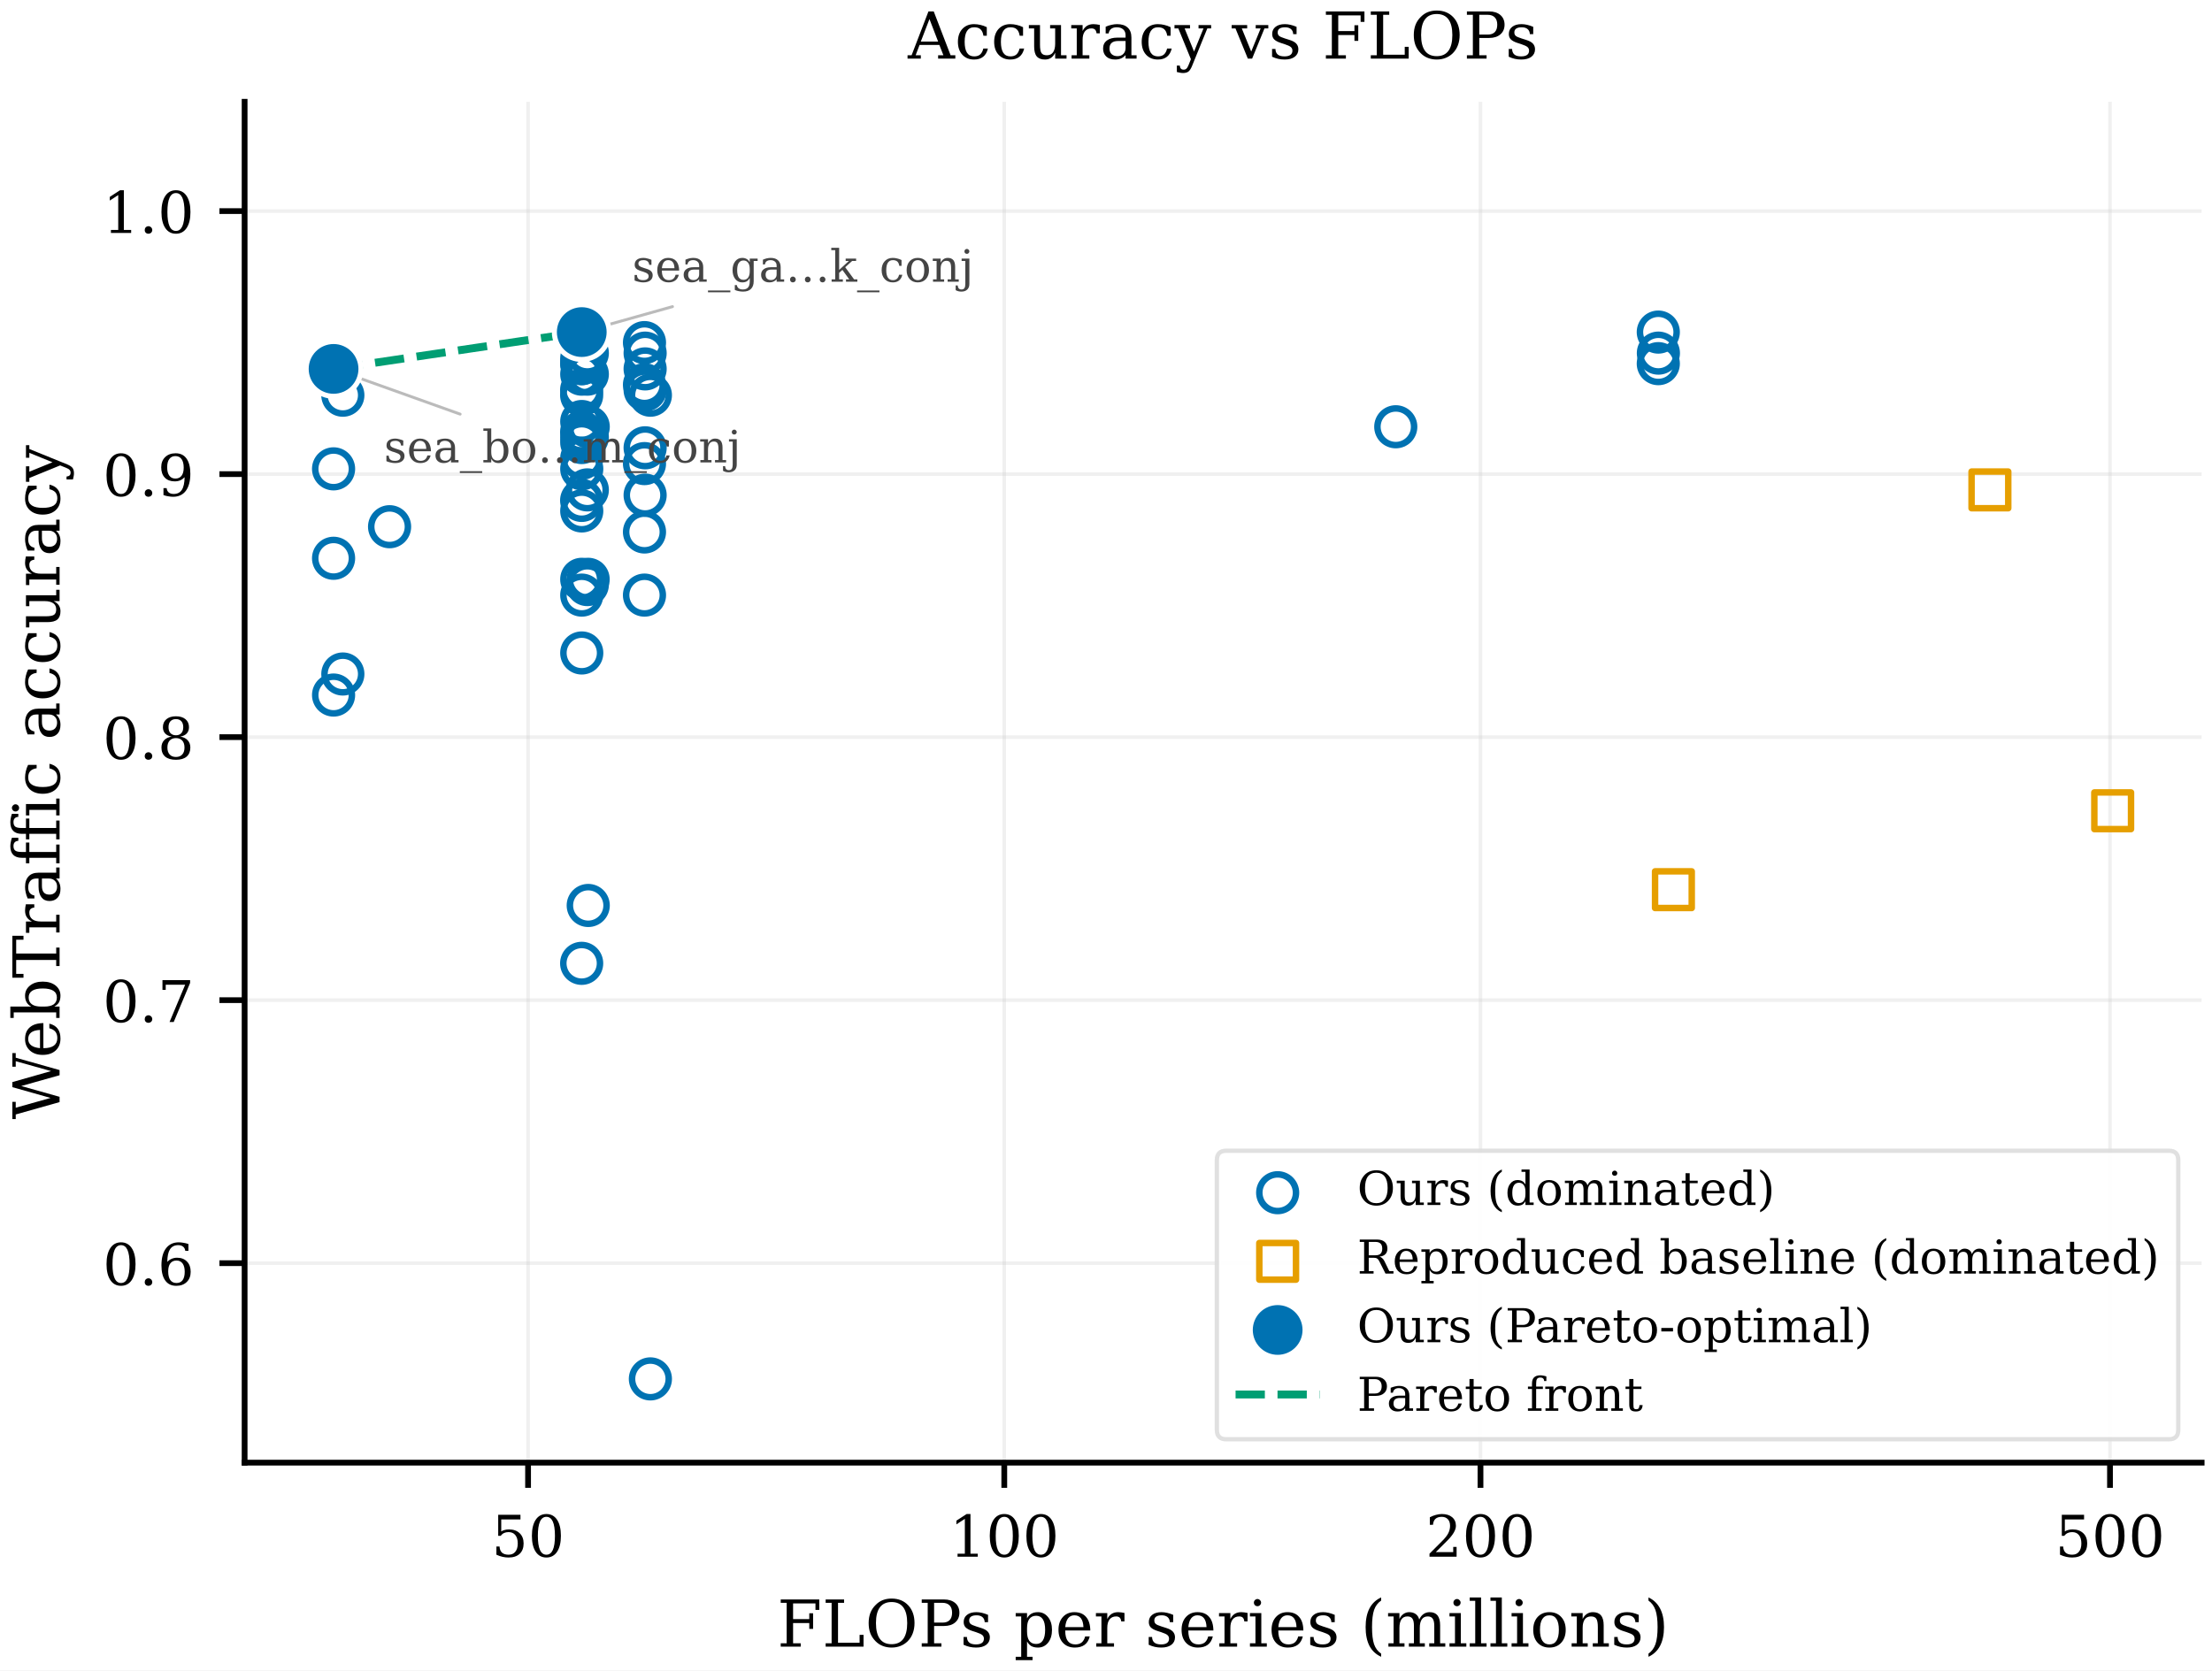
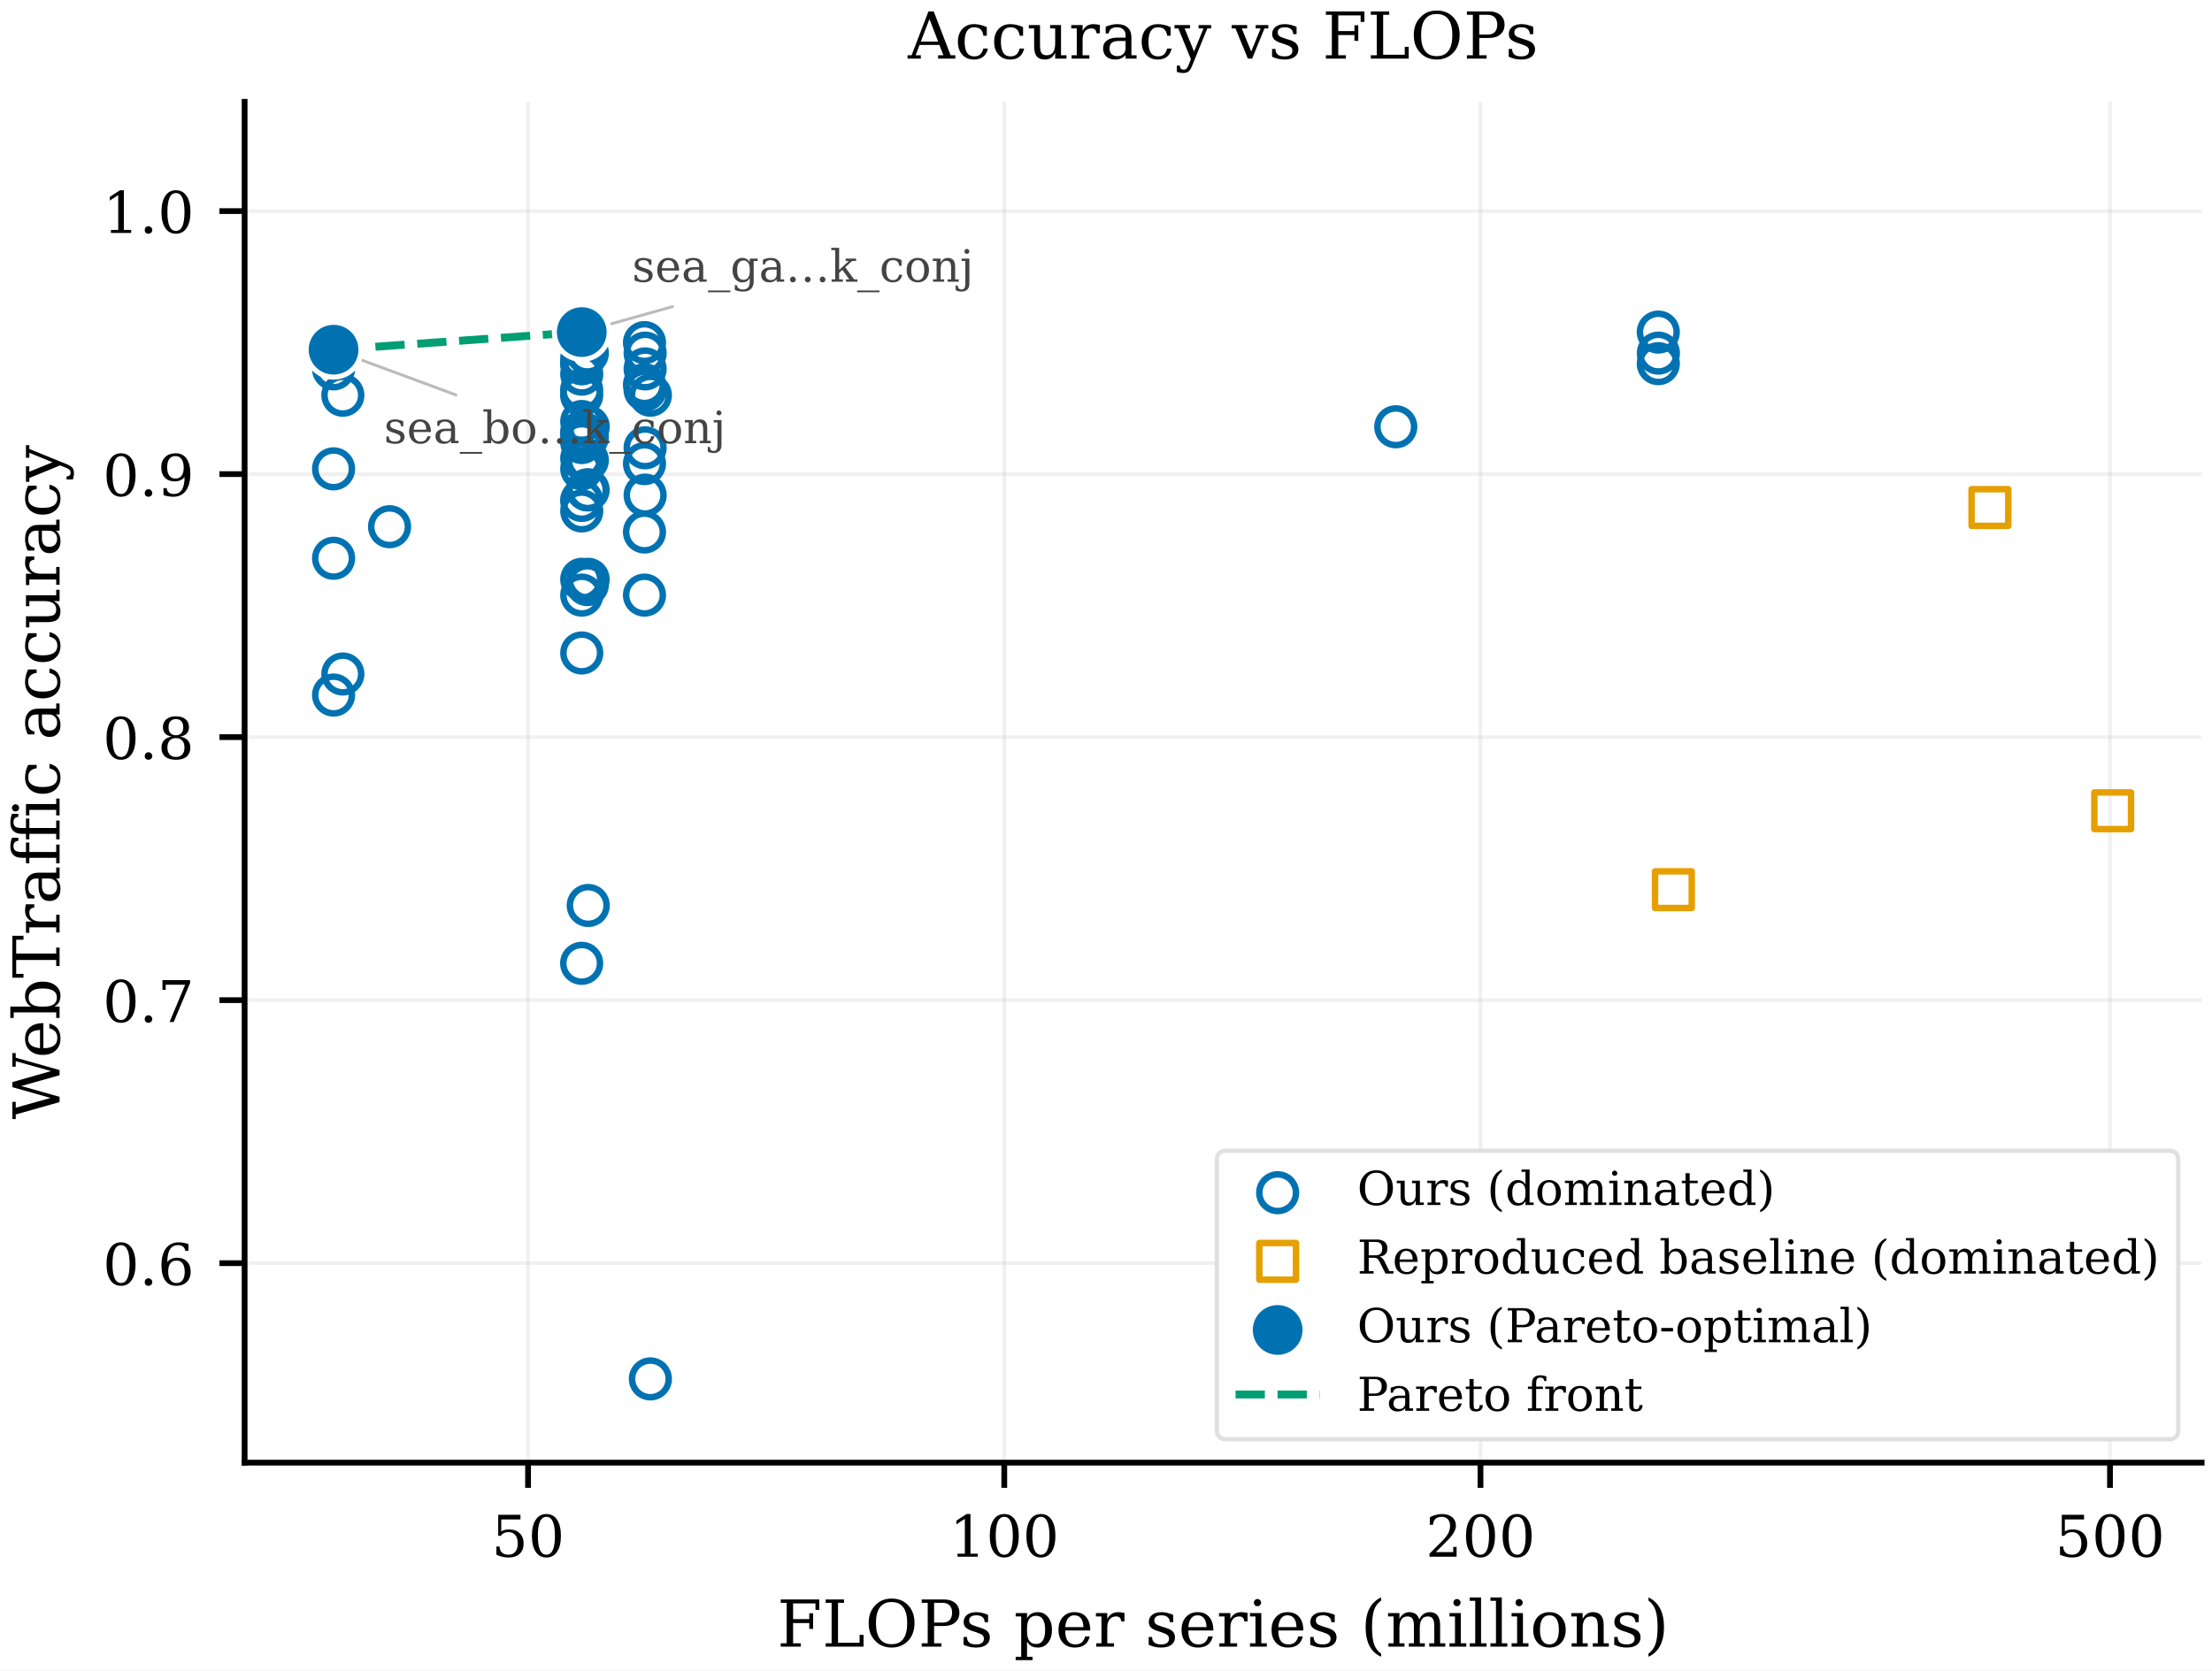
<svg xmlns="http://www.w3.org/2000/svg" xmlns:xlink="http://www.w3.org/1999/xlink" width="307.466pt" height="232.246pt" viewBox="0 0 307.466 232.246" version="1.1">
  <defs>
    <style type="text/css">*{stroke-linejoin: round; stroke-linecap: butt}</style>
  </defs>
  <g id="figure_1">
    <g id="patch_1">
      <path d="M 0 232.246  L 307.466 232.246  L 307.466 0  L 0 0  z " style="fill: #ffffff" />
    </g>
    <g id="axes_1">
      <g id="patch_2">
        <path d="M 34.001 203.353  L 306.026 203.353  L 306.026 14.151  L 34.001 14.151  z " style="fill: #ffffff" />
      </g>
      <g id="matplotlib.axis_1">
        <g id="xtick_1">
          <g id="line2d_1">
-             <path d="M 73.401 203.353  L 73.401 14.151  " clip-path="url(#pbc7f37bbca)" style="fill: none; stroke: #cccccc; stroke-opacity: 0.3; stroke-width: 0.5; stroke-linecap: square" />
+             <path d="M 73.401 203.353  L 73.401 14.151  " clip-path="url(#pf6dcf5b432)" style="fill: none; stroke: #cccccc; stroke-opacity: 0.3; stroke-width: 0.5; stroke-linecap: square" />
          </g>
          <g id="line2d_2">
            <defs>
-               <path id="mce63aeb725" d="M 0 0  L 0 3.5  " style="stroke: #000000; stroke-width: 0.8" />
+               <path id="mb31ab06a76" d="M 0 0  L 0 3.5  " style="stroke: #000000; stroke-width: 0.8" />
            </defs>
            <g>
-               <use xlink:href="#mce63aeb725" x="73.401" y="203.353" style="stroke: #000000; stroke-width: 0.8" />
+               <use xlink:href="#mb31ab06a76" x="73.401" y="203.353" style="stroke: #000000; stroke-width: 0.8" />
            </g>
          </g>
          <g id="text_1">
            <text style="font: 8px 'DejaVu Serif', 'Times New Roman', 'Times', 'Computer Modern Roman', serif; text-anchor: middle" x="73.401" y="216.432" transform="rotate(-0 73.40089 216.4322)">50</text>
          </g>
        </g>
        <g id="xtick_2">
          <g id="line2d_3">
-             <path d="M 139.593 203.353  L 139.593 14.151  " clip-path="url(#pbc7f37bbca)" style="fill: none; stroke: #cccccc; stroke-opacity: 0.3; stroke-width: 0.5; stroke-linecap: square" />
+             <path d="M 139.593 203.353  L 139.593 14.151  " clip-path="url(#pf6dcf5b432)" style="fill: none; stroke: #cccccc; stroke-opacity: 0.3; stroke-width: 0.5; stroke-linecap: square" />
          </g>
          <g id="line2d_4">
            <g>
-               <use xlink:href="#mce63aeb725" x="139.593" y="203.353" style="stroke: #000000; stroke-width: 0.8" />
+               <use xlink:href="#mb31ab06a76" x="139.593" y="203.353" style="stroke: #000000; stroke-width: 0.8" />
            </g>
          </g>
          <g id="text_2">
            <text style="font: 8px 'DejaVu Serif', 'Times New Roman', 'Times', 'Computer Modern Roman', serif; text-anchor: middle" x="139.593" y="216.432" transform="rotate(-0 139.5933 216.4322)">100</text>
          </g>
        </g>
        <g id="xtick_3">
          <g id="line2d_5">
-             <path d="M 205.786 203.353  L 205.786 14.151  " clip-path="url(#pbc7f37bbca)" style="fill: none; stroke: #cccccc; stroke-opacity: 0.3; stroke-width: 0.5; stroke-linecap: square" />
+             <path d="M 205.786 203.353  L 205.786 14.151  " clip-path="url(#pf6dcf5b432)" style="fill: none; stroke: #cccccc; stroke-opacity: 0.3; stroke-width: 0.5; stroke-linecap: square" />
          </g>
          <g id="line2d_6">
            <g>
-               <use xlink:href="#mce63aeb725" x="205.786" y="203.353" style="stroke: #000000; stroke-width: 0.8" />
+               <use xlink:href="#mb31ab06a76" x="205.786" y="203.353" style="stroke: #000000; stroke-width: 0.8" />
            </g>
          </g>
          <g id="text_3">
            <text style="font: 8px 'DejaVu Serif', 'Times New Roman', 'Times', 'Computer Modern Roman', serif; text-anchor: middle" x="205.786" y="216.432" transform="rotate(-0 205.7858 216.4322)">200</text>
          </g>
        </g>
        <g id="xtick_4">
          <g id="line2d_7">
-             <path d="M 293.287 203.353  L 293.287 14.151  " clip-path="url(#pbc7f37bbca)" style="fill: none; stroke: #cccccc; stroke-opacity: 0.3; stroke-width: 0.5; stroke-linecap: square" />
+             <path d="M 293.287 203.353  L 293.287 14.151  " clip-path="url(#pf6dcf5b432)" style="fill: none; stroke: #cccccc; stroke-opacity: 0.3; stroke-width: 0.5; stroke-linecap: square" />
          </g>
          <g id="line2d_8">
            <g>
-               <use xlink:href="#mce63aeb725" x="293.287" y="203.353" style="stroke: #000000; stroke-width: 0.8" />
+               <use xlink:href="#mb31ab06a76" x="293.287" y="203.353" style="stroke: #000000; stroke-width: 0.8" />
            </g>
          </g>
          <g id="text_4">
            <text style="font: 8px 'DejaVu Serif', 'Times New Roman', 'Times', 'Computer Modern Roman', serif; text-anchor: middle" x="293.287" y="216.432" transform="rotate(-0 293.2874 216.4322)">500</text>
          </g>
        </g>
        <g id="text_5">
          <text style="font: 9px 'DejaVu Serif', 'Times New Roman', 'Times', 'Computer Modern Roman', serif; text-anchor: middle" x="170.013" y="228.935" transform="rotate(-0 170.0133 228.9346)">FLOPs per series (millions)</text>
        </g>
      </g>
      <g id="matplotlib.axis_2">
        <g id="ytick_1">
          <g id="line2d_9">
-             <path d="M 34.001 175.62  L 306.026 175.62  " clip-path="url(#pbc7f37bbca)" style="fill: none; stroke: #cccccc; stroke-opacity: 0.3; stroke-width: 0.5; stroke-linecap: square" />
+             <path d="M 34.001 175.62  L 306.026 175.62  " clip-path="url(#pf6dcf5b432)" style="fill: none; stroke: #cccccc; stroke-opacity: 0.3; stroke-width: 0.5; stroke-linecap: square" />
          </g>
          <g id="line2d_10">
            <defs>
-               <path id="m005402676c" d="M 0 0  L -3.5 0  " style="stroke: #000000; stroke-width: 0.8" />
+               <path id="m915901929c" d="M 0 0  L -3.5 0  " style="stroke: #000000; stroke-width: 0.8" />
            </defs>
            <g>
-               <use xlink:href="#m005402676c" x="34.001" y="175.62" style="stroke: #000000; stroke-width: 0.8" />
+               <use xlink:href="#m915901929c" x="34.001" y="175.62" style="stroke: #000000; stroke-width: 0.8" />
            </g>
          </g>
          <g id="text_6">
            <text style="font: 8px 'DejaVu Serif', 'Times New Roman', 'Times', 'Computer Modern Roman', serif; text-anchor: end" x="27.001" y="178.66" transform="rotate(-0 27.00078 178.6597)">0.6</text>
          </g>
        </g>
        <g id="ytick_2">
          <g id="line2d_11">
-             <path d="M 34.001 139.052  L 306.026 139.052  " clip-path="url(#pbc7f37bbca)" style="fill: none; stroke: #cccccc; stroke-opacity: 0.3; stroke-width: 0.5; stroke-linecap: square" />
+             <path d="M 34.001 139.052  L 306.026 139.052  " clip-path="url(#pf6dcf5b432)" style="fill: none; stroke: #cccccc; stroke-opacity: 0.3; stroke-width: 0.5; stroke-linecap: square" />
          </g>
          <g id="line2d_12">
            <g>
-               <use xlink:href="#m005402676c" x="34.001" y="139.052" style="stroke: #000000; stroke-width: 0.8" />
+               <use xlink:href="#m915901929c" x="34.001" y="139.052" style="stroke: #000000; stroke-width: 0.8" />
            </g>
          </g>
          <g id="text_7">
            <text style="font: 8px 'DejaVu Serif', 'Times New Roman', 'Times', 'Computer Modern Roman', serif; text-anchor: end" x="27.001" y="142.092" transform="rotate(-0 27.00078 142.0917)">0.7</text>
          </g>
        </g>
        <g id="ytick_3">
          <g id="line2d_13">
-             <path d="M 34.001 102.484  L 306.026 102.484  " clip-path="url(#pbc7f37bbca)" style="fill: none; stroke: #cccccc; stroke-opacity: 0.3; stroke-width: 0.5; stroke-linecap: square" />
+             <path d="M 34.001 102.484  L 306.026 102.484  " clip-path="url(#pf6dcf5b432)" style="fill: none; stroke: #cccccc; stroke-opacity: 0.3; stroke-width: 0.5; stroke-linecap: square" />
          </g>
          <g id="line2d_14">
            <g>
-               <use xlink:href="#m005402676c" x="34.001" y="102.484" style="stroke: #000000; stroke-width: 0.8" />
+               <use xlink:href="#m915901929c" x="34.001" y="102.484" style="stroke: #000000; stroke-width: 0.8" />
            </g>
          </g>
          <g id="text_8">
            <text style="font: 8px 'DejaVu Serif', 'Times New Roman', 'Times', 'Computer Modern Roman', serif; text-anchor: end" x="27.001" y="105.524" transform="rotate(-0 27.00078 105.5237)">0.8</text>
          </g>
        </g>
        <g id="ytick_4">
          <g id="line2d_15">
-             <path d="M 34.001 65.916  L 306.026 65.916  " clip-path="url(#pbc7f37bbca)" style="fill: none; stroke: #cccccc; stroke-opacity: 0.3; stroke-width: 0.5; stroke-linecap: square" />
+             <path d="M 34.001 65.916  L 306.026 65.916  " clip-path="url(#pf6dcf5b432)" style="fill: none; stroke: #cccccc; stroke-opacity: 0.3; stroke-width: 0.5; stroke-linecap: square" />
          </g>
          <g id="line2d_16">
            <g>
-               <use xlink:href="#m005402676c" x="34.001" y="65.916" style="stroke: #000000; stroke-width: 0.8" />
+               <use xlink:href="#m915901929c" x="34.001" y="65.916" style="stroke: #000000; stroke-width: 0.8" />
            </g>
          </g>
          <g id="text_9">
            <text style="font: 8px 'DejaVu Serif', 'Times New Roman', 'Times', 'Computer Modern Roman', serif; text-anchor: end" x="27.001" y="68.956" transform="rotate(-0 27.00078 68.95567)">0.9</text>
          </g>
        </g>
        <g id="ytick_5">
          <g id="line2d_17">
-             <path d="M 34.001 29.348  L 306.026 29.348  " clip-path="url(#pbc7f37bbca)" style="fill: none; stroke: #cccccc; stroke-opacity: 0.3; stroke-width: 0.5; stroke-linecap: square" />
+             <path d="M 34.001 29.348  L 306.026 29.348  " clip-path="url(#pf6dcf5b432)" style="fill: none; stroke: #cccccc; stroke-opacity: 0.3; stroke-width: 0.5; stroke-linecap: square" />
          </g>
          <g id="line2d_18">
            <g>
-               <use xlink:href="#m005402676c" x="34.001" y="29.348" style="stroke: #000000; stroke-width: 0.8" />
+               <use xlink:href="#m915901929c" x="34.001" y="29.348" style="stroke: #000000; stroke-width: 0.8" />
            </g>
          </g>
          <g id="text_10">
            <text style="font: 8px 'DejaVu Serif', 'Times New Roman', 'Times', 'Computer Modern Roman', serif; text-anchor: end" x="27.001" y="32.388" transform="rotate(-0 27.00078 32.38766)">1.0</text>
          </g>
        </g>
        <g id="text_11">
          <text style="font: 9px 'DejaVu Serif', 'Times New Roman', 'Times', 'Computer Modern Roman', serif; text-anchor: middle" x="8.279" y="108.752" transform="rotate(-90 8.278594 108.7521)">WebTraffic accuracy</text>
        </g>
      </g>
      <g id="patch_3">
        <path d="M 34.001 203.353  L 34.001 14.151  " style="fill: none; stroke: #000000; stroke-width: 0.8; stroke-linejoin: miter; stroke-linecap: square" />
      </g>
      <g id="patch_4">
        <path d="M 34.001 203.353  L 306.026 203.353  " style="fill: none; stroke: #000000; stroke-width: 0.8; stroke-linejoin: miter; stroke-linecap: square" />
      </g>
      <g id="PathCollection_1">
        <defs>
-           <path id="C0_0_579f12b1ec" d="M 0 2.55  C 0.676 2.55 1.325 2.281 1.803 1.803  C 2.281 1.325 2.55 0.676 2.55 -0  C 2.55 -0.676 2.281 -1.325 1.803 -1.803  C 1.325 -2.281 0.676 -2.55 0 -2.55  C -0.676 -2.55 -1.325 -2.281 -1.803 -1.803  C -2.281 -1.325 -2.55 -0.676 -2.55 0  C -2.55 0.676 -2.281 1.325 -1.803 1.803  C -1.325 2.281 -0.676 2.55 0 2.55  z " />
+           <path id="C0_0_4a6e006192" d="M 0 2.55  C 0.676 2.55 1.325 2.281 1.803 1.803  C 2.281 1.325 2.55 0.676 2.55 -0  C 2.55 -0.676 2.281 -1.325 1.803 -1.803  C 1.325 -2.281 0.676 -2.55 0 -2.55  C -0.676 -2.55 -1.325 -2.281 -1.803 -1.803  C -2.281 -1.325 -2.55 -0.676 -2.55 0  C -2.55 0.676 -2.281 1.325 -1.803 1.803  C -1.325 2.281 -0.676 2.55 0 2.55  z " />
        </defs>
-         <g clip-path="url(#pbc7f37bbca)">
-           <use xlink:href="#C0_0_579f12b1ec" x="230.502" y="46.17" style="fill: none; stroke: #0072b2; stroke-width: 0.9" />
-         </g>
-         <g clip-path="url(#pbc7f37bbca)">
-           <use xlink:href="#C0_0_579f12b1ec" x="80.863" y="46.901" style="fill: none; stroke: #0072b2; stroke-width: 0.9" />
-         </g>
-         <g clip-path="url(#pbc7f37bbca)">
-           <use xlink:href="#C0_0_579f12b1ec" x="89.582" y="47.632" style="fill: none; stroke: #0072b2; stroke-width: 0.9" />
-         </g>
-         <g clip-path="url(#pbc7f37bbca)">
-           <use xlink:href="#C0_0_579f12b1ec" x="230.514" y="49.095" style="fill: none; stroke: #0072b2; stroke-width: 0.9" />
-         </g>
-         <g clip-path="url(#pbc7f37bbca)">
-           <use xlink:href="#C0_0_579f12b1ec" x="89.672" y="49.095" style="fill: none; stroke: #0072b2; stroke-width: 0.9" />
-         </g>
-         <g clip-path="url(#pbc7f37bbca)">
-           <use xlink:href="#C0_0_579f12b1ec" x="81.637" y="49.095" style="fill: none; stroke: #0072b2; stroke-width: 0.9" />
-         </g>
-         <g clip-path="url(#pbc7f37bbca)">
-           <use xlink:href="#C0_0_579f12b1ec" x="80.863" y="49.826" style="fill: none; stroke: #0072b2; stroke-width: 0.9" />
-         </g>
-         <g clip-path="url(#pbc7f37bbca)">
-           <use xlink:href="#C0_0_579f12b1ec" x="80.863" y="50.558" style="fill: none; stroke: #0072b2; stroke-width: 0.9" />
-         </g>
-         <g clip-path="url(#pbc7f37bbca)">
-           <use xlink:href="#C0_0_579f12b1ec" x="230.502" y="50.558" style="fill: none; stroke: #0072b2; stroke-width: 0.9" />
-         </g>
-         <g clip-path="url(#pbc7f37bbca)">
-           <use xlink:href="#C0_0_579f12b1ec" x="80.863" y="50.558" style="fill: none; stroke: #0072b2; stroke-width: 0.9" />
-         </g>
-         <g clip-path="url(#pbc7f37bbca)">
-           <use xlink:href="#C0_0_579f12b1ec" x="89.672" y="51.289" style="fill: none; stroke: #0072b2; stroke-width: 0.9" />
-         </g>
-         <g clip-path="url(#pbc7f37bbca)">
-           <use xlink:href="#C0_0_579f12b1ec" x="46.366" y="52.02" style="fill: none; stroke: #0072b2; stroke-width: 0.9" />
-         </g>
-         <g clip-path="url(#pbc7f37bbca)">
-           <use xlink:href="#C0_0_579f12b1ec" x="80.863" y="52.02" style="fill: none; stroke: #0072b2; stroke-width: 0.9" />
-         </g>
-         <g clip-path="url(#pbc7f37bbca)">
-           <use xlink:href="#C0_0_579f12b1ec" x="81.637" y="52.02" style="fill: none; stroke: #0072b2; stroke-width: 0.9" />
-         </g>
-         <g clip-path="url(#pbc7f37bbca)">
-           <use xlink:href="#C0_0_579f12b1ec" x="89.582" y="53.483" style="fill: none; stroke: #0072b2; stroke-width: 0.9" />
-         </g>
-         <g clip-path="url(#pbc7f37bbca)">
-           <use xlink:href="#C0_0_579f12b1ec" x="89.672" y="54.215" style="fill: none; stroke: #0072b2; stroke-width: 0.9" />
-         </g>
-         <g clip-path="url(#pbc7f37bbca)">
-           <use xlink:href="#C0_0_579f12b1ec" x="80.849" y="54.215" style="fill: none; stroke: #0072b2; stroke-width: 0.9" />
-         </g>
-         <g clip-path="url(#pbc7f37bbca)">
-           <use xlink:href="#C0_0_579f12b1ec" x="90.403" y="54.946" style="fill: none; stroke: #0072b2; stroke-width: 0.9" />
-         </g>
-         <g clip-path="url(#pbc7f37bbca)">
-           <use xlink:href="#C0_0_579f12b1ec" x="80.849" y="54.946" style="fill: none; stroke: #0072b2; stroke-width: 0.9" />
-         </g>
-         <g clip-path="url(#pbc7f37bbca)">
-           <use xlink:href="#C0_0_579f12b1ec" x="47.655" y="54.946" style="fill: none; stroke: #0072b2; stroke-width: 0.9" />
-         </g>
-         <g clip-path="url(#pbc7f37bbca)">
-           <use xlink:href="#C0_0_579f12b1ec" x="80.863" y="58.603" style="fill: none; stroke: #0072b2; stroke-width: 0.9" />
-         </g>
-         <g clip-path="url(#pbc7f37bbca)">
-           <use xlink:href="#C0_0_579f12b1ec" x="81.764" y="59.334" style="fill: none; stroke: #0072b2; stroke-width: 0.9" />
-         </g>
-         <g clip-path="url(#pbc7f37bbca)">
-           <use xlink:href="#C0_0_579f12b1ec" x="194.011" y="59.334" style="fill: none; stroke: #0072b2; stroke-width: 0.9" />
-         </g>
-         <g clip-path="url(#pbc7f37bbca)">
-           <use xlink:href="#C0_0_579f12b1ec" x="80.849" y="60.065" style="fill: none; stroke: #0072b2; stroke-width: 0.9" />
-         </g>
-         <g clip-path="url(#pbc7f37bbca)">
-           <use xlink:href="#C0_0_579f12b1ec" x="80.863" y="60.797" style="fill: none; stroke: #0072b2; stroke-width: 0.9" />
-         </g>
-         <g clip-path="url(#pbc7f37bbca)">
-           <use xlink:href="#C0_0_579f12b1ec" x="81.637" y="60.797" style="fill: none; stroke: #0072b2; stroke-width: 0.9" />
-         </g>
-         <g clip-path="url(#pbc7f37bbca)">
-           <use xlink:href="#C0_0_579f12b1ec" x="80.863" y="61.528" style="fill: none; stroke: #0072b2; stroke-width: 0.9" />
-         </g>
-         <g clip-path="url(#pbc7f37bbca)">
-           <use xlink:href="#C0_0_579f12b1ec" x="89.672" y="62.259" style="fill: none; stroke: #0072b2; stroke-width: 0.9" />
-         </g>
-         <g clip-path="url(#pbc7f37bbca)">
-           <use xlink:href="#C0_0_579f12b1ec" x="80.863" y="63.722" style="fill: none; stroke: #0072b2; stroke-width: 0.9" />
-         </g>
-         <g clip-path="url(#pbc7f37bbca)">
-           <use xlink:href="#C0_0_579f12b1ec" x="89.582" y="64.454" style="fill: none; stroke: #0072b2; stroke-width: 0.9" />
-         </g>
-         <g clip-path="url(#pbc7f37bbca)">
-           <use xlink:href="#C0_0_579f12b1ec" x="46.366" y="65.185" style="fill: none; stroke: #0072b2; stroke-width: 0.9" />
-         </g>
-         <g clip-path="url(#pbc7f37bbca)">
-           <use xlink:href="#C0_0_579f12b1ec" x="80.863" y="65.185" style="fill: none; stroke: #0072b2; stroke-width: 0.9" />
-         </g>
-         <g clip-path="url(#pbc7f37bbca)">
-           <use xlink:href="#C0_0_579f12b1ec" x="81.637" y="68.11" style="fill: none; stroke: #0072b2; stroke-width: 0.9" />
-         </g>
-         <g clip-path="url(#pbc7f37bbca)">
-           <use xlink:href="#C0_0_579f12b1ec" x="89.672" y="68.842" style="fill: none; stroke: #0072b2; stroke-width: 0.9" />
-         </g>
-         <g clip-path="url(#pbc7f37bbca)">
-           <use xlink:href="#C0_0_579f12b1ec" x="80.849" y="69.573" style="fill: none; stroke: #0072b2; stroke-width: 0.9" />
-         </g>
-         <g clip-path="url(#pbc7f37bbca)">
-           <use xlink:href="#C0_0_579f12b1ec" x="80.863" y="71.036" style="fill: none; stroke: #0072b2; stroke-width: 0.9" />
-         </g>
-         <g clip-path="url(#pbc7f37bbca)">
-           <use xlink:href="#C0_0_579f12b1ec" x="54.151" y="73.23" style="fill: none; stroke: #0072b2; stroke-width: 0.9" />
-         </g>
-         <g clip-path="url(#pbc7f37bbca)">
-           <use xlink:href="#C0_0_579f12b1ec" x="89.582" y="73.961" style="fill: none; stroke: #0072b2; stroke-width: 0.9" />
-         </g>
-         <g clip-path="url(#pbc7f37bbca)">
-           <use xlink:href="#C0_0_579f12b1ec" x="46.366" y="77.618" style="fill: none; stroke: #0072b2; stroke-width: 0.9" />
-         </g>
-         <g clip-path="url(#pbc7f37bbca)">
-           <use xlink:href="#C0_0_579f12b1ec" x="81.75" y="80.543" style="fill: none; stroke: #0072b2; stroke-width: 0.9" />
-         </g>
-         <g clip-path="url(#pbc7f37bbca)">
-           <use xlink:href="#C0_0_579f12b1ec" x="80.863" y="80.543" style="fill: none; stroke: #0072b2; stroke-width: 0.9" />
-         </g>
-         <g clip-path="url(#pbc7f37bbca)">
-           <use xlink:href="#C0_0_579f12b1ec" x="81.637" y="81.275" style="fill: none; stroke: #0072b2; stroke-width: 0.9" />
-         </g>
-         <g clip-path="url(#pbc7f37bbca)">
-           <use xlink:href="#C0_0_579f12b1ec" x="80.863" y="82.738" style="fill: none; stroke: #0072b2; stroke-width: 0.9" />
-         </g>
-         <g clip-path="url(#pbc7f37bbca)">
-           <use xlink:href="#C0_0_579f12b1ec" x="89.582" y="82.738" style="fill: none; stroke: #0072b2; stroke-width: 0.9" />
-         </g>
-         <g clip-path="url(#pbc7f37bbca)">
-           <use xlink:href="#C0_0_579f12b1ec" x="80.863" y="90.783" style="fill: none; stroke: #0072b2; stroke-width: 0.9" />
-         </g>
-         <g clip-path="url(#pbc7f37bbca)">
-           <use xlink:href="#C0_0_579f12b1ec" x="47.655" y="93.708" style="fill: none; stroke: #0072b2; stroke-width: 0.9" />
-         </g>
-         <g clip-path="url(#pbc7f37bbca)">
-           <use xlink:href="#C0_0_579f12b1ec" x="46.366" y="96.633" style="fill: none; stroke: #0072b2; stroke-width: 0.9" />
-         </g>
-         <g clip-path="url(#pbc7f37bbca)">
-           <use xlink:href="#C0_0_579f12b1ec" x="81.764" y="125.888" style="fill: none; stroke: #0072b2; stroke-width: 0.9" />
-         </g>
-         <g clip-path="url(#pbc7f37bbca)">
-           <use xlink:href="#C0_0_579f12b1ec" x="80.849" y="133.933" style="fill: none; stroke: #0072b2; stroke-width: 0.9" />
-         </g>
-         <g clip-path="url(#pbc7f37bbca)">
-           <use xlink:href="#C0_0_579f12b1ec" x="90.403" y="191.71" style="fill: none; stroke: #0072b2; stroke-width: 0.9" />
+         <g clip-path="url(#pf6dcf5b432)">
+           <use xlink:href="#C0_0_4a6e006192" x="230.502" y="46.17" style="fill: none; stroke: #0072b2; stroke-width: 0.9" />
+         </g>
+         <g clip-path="url(#pf6dcf5b432)">
+           <use xlink:href="#C0_0_4a6e006192" x="80.863" y="46.901" style="fill: none; stroke: #0072b2; stroke-width: 0.9" />
+         </g>
+         <g clip-path="url(#pf6dcf5b432)">
+           <use xlink:href="#C0_0_4a6e006192" x="89.582" y="47.632" style="fill: none; stroke: #0072b2; stroke-width: 0.9" />
+         </g>
+         <g clip-path="url(#pf6dcf5b432)">
+           <use xlink:href="#C0_0_4a6e006192" x="89.672" y="49.095" style="fill: none; stroke: #0072b2; stroke-width: 0.9" />
+         </g>
+         <g clip-path="url(#pf6dcf5b432)">
+           <use xlink:href="#C0_0_4a6e006192" x="81.637" y="49.095" style="fill: none; stroke: #0072b2; stroke-width: 0.9" />
+         </g>
+         <g clip-path="url(#pf6dcf5b432)">
+           <use xlink:href="#C0_0_4a6e006192" x="230.514" y="49.095" style="fill: none; stroke: #0072b2; stroke-width: 0.9" />
+         </g>
+         <g clip-path="url(#pf6dcf5b432)">
+           <use xlink:href="#C0_0_4a6e006192" x="80.863" y="49.826" style="fill: none; stroke: #0072b2; stroke-width: 0.9" />
+         </g>
+         <g clip-path="url(#pf6dcf5b432)">
+           <use xlink:href="#C0_0_4a6e006192" x="230.502" y="50.558" style="fill: none; stroke: #0072b2; stroke-width: 0.9" />
+         </g>
+         <g clip-path="url(#pf6dcf5b432)">
+           <use xlink:href="#C0_0_4a6e006192" x="80.863" y="50.558" style="fill: none; stroke: #0072b2; stroke-width: 0.9" />
+         </g>
+         <g clip-path="url(#pf6dcf5b432)">
+           <use xlink:href="#C0_0_4a6e006192" x="80.863" y="50.558" style="fill: none; stroke: #0072b2; stroke-width: 0.9" />
+         </g>
+         <g clip-path="url(#pf6dcf5b432)">
+           <use xlink:href="#C0_0_4a6e006192" x="46.366" y="51.289" style="fill: none; stroke: #0072b2; stroke-width: 0.9" />
+         </g>
+         <g clip-path="url(#pf6dcf5b432)">
+           <use xlink:href="#C0_0_4a6e006192" x="89.672" y="51.289" style="fill: none; stroke: #0072b2; stroke-width: 0.9" />
+         </g>
+         <g clip-path="url(#pf6dcf5b432)">
+           <use xlink:href="#C0_0_4a6e006192" x="80.863" y="52.02" style="fill: none; stroke: #0072b2; stroke-width: 0.9" />
+         </g>
+         <g clip-path="url(#pf6dcf5b432)">
+           <use xlink:href="#C0_0_4a6e006192" x="89.582" y="53.483" style="fill: none; stroke: #0072b2; stroke-width: 0.9" />
+         </g>
+         <g clip-path="url(#pf6dcf5b432)">
+           <use xlink:href="#C0_0_4a6e006192" x="80.849" y="54.215" style="fill: none; stroke: #0072b2; stroke-width: 0.9" />
+         </g>
+         <g clip-path="url(#pf6dcf5b432)">
+           <use xlink:href="#C0_0_4a6e006192" x="89.672" y="54.215" style="fill: none; stroke: #0072b2; stroke-width: 0.9" />
+         </g>
+         <g clip-path="url(#pf6dcf5b432)">
+           <use xlink:href="#C0_0_4a6e006192" x="80.849" y="54.946" style="fill: none; stroke: #0072b2; stroke-width: 0.9" />
+         </g>
+         <g clip-path="url(#pf6dcf5b432)">
+           <use xlink:href="#C0_0_4a6e006192" x="90.403" y="54.946" style="fill: none; stroke: #0072b2; stroke-width: 0.9" />
+         </g>
+         <g clip-path="url(#pf6dcf5b432)">
+           <use xlink:href="#C0_0_4a6e006192" x="47.655" y="54.946" style="fill: none; stroke: #0072b2; stroke-width: 0.9" />
+         </g>
+         <g clip-path="url(#pf6dcf5b432)">
+           <use xlink:href="#C0_0_4a6e006192" x="80.863" y="58.603" style="fill: none; stroke: #0072b2; stroke-width: 0.9" />
+         </g>
+         <g clip-path="url(#pf6dcf5b432)">
+           <use xlink:href="#C0_0_4a6e006192" x="194.011" y="59.334" style="fill: none; stroke: #0072b2; stroke-width: 0.9" />
+         </g>
+         <g clip-path="url(#pf6dcf5b432)">
+           <use xlink:href="#C0_0_4a6e006192" x="81.764" y="59.334" style="fill: none; stroke: #0072b2; stroke-width: 0.9" />
+         </g>
+         <g clip-path="url(#pf6dcf5b432)">
+           <use xlink:href="#C0_0_4a6e006192" x="80.849" y="60.065" style="fill: none; stroke: #0072b2; stroke-width: 0.9" />
+         </g>
+         <g clip-path="url(#pf6dcf5b432)">
+           <use xlink:href="#C0_0_4a6e006192" x="81.637" y="60.797" style="fill: none; stroke: #0072b2; stroke-width: 0.9" />
+         </g>
+         <g clip-path="url(#pf6dcf5b432)">
+           <use xlink:href="#C0_0_4a6e006192" x="80.863" y="60.797" style="fill: none; stroke: #0072b2; stroke-width: 0.9" />
+         </g>
+         <g clip-path="url(#pf6dcf5b432)">
+           <use xlink:href="#C0_0_4a6e006192" x="80.863" y="61.528" style="fill: none; stroke: #0072b2; stroke-width: 0.9" />
+         </g>
+         <g clip-path="url(#pf6dcf5b432)">
+           <use xlink:href="#C0_0_4a6e006192" x="89.672" y="62.259" style="fill: none; stroke: #0072b2; stroke-width: 0.9" />
+         </g>
+         <g clip-path="url(#pf6dcf5b432)">
+           <use xlink:href="#C0_0_4a6e006192" x="80.863" y="63.722" style="fill: none; stroke: #0072b2; stroke-width: 0.9" />
+         </g>
+         <g clip-path="url(#pf6dcf5b432)">
+           <use xlink:href="#C0_0_4a6e006192" x="81.637" y="63.978" style="fill: none; stroke: #0072b2; stroke-width: 0.9" />
+         </g>
+         <g clip-path="url(#pf6dcf5b432)">
+           <use xlink:href="#C0_0_4a6e006192" x="89.582" y="64.454" style="fill: none; stroke: #0072b2; stroke-width: 0.9" />
+         </g>
+         <g clip-path="url(#pf6dcf5b432)">
+           <use xlink:href="#C0_0_4a6e006192" x="80.863" y="65.185" style="fill: none; stroke: #0072b2; stroke-width: 0.9" />
+         </g>
+         <g clip-path="url(#pf6dcf5b432)">
+           <use xlink:href="#C0_0_4a6e006192" x="46.366" y="65.185" style="fill: none; stroke: #0072b2; stroke-width: 0.9" />
+         </g>
+         <g clip-path="url(#pf6dcf5b432)">
+           <use xlink:href="#C0_0_4a6e006192" x="81.75" y="68.11" style="fill: none; stroke: #0072b2; stroke-width: 0.9" />
+         </g>
+         <g clip-path="url(#pf6dcf5b432)">
+           <use xlink:href="#C0_0_4a6e006192" x="81.637" y="68.11" style="fill: none; stroke: #0072b2; stroke-width: 0.9" />
+         </g>
+         <g clip-path="url(#pf6dcf5b432)">
+           <use xlink:href="#C0_0_4a6e006192" x="89.672" y="68.842" style="fill: none; stroke: #0072b2; stroke-width: 0.9" />
+         </g>
+         <g clip-path="url(#pf6dcf5b432)">
+           <use xlink:href="#C0_0_4a6e006192" x="80.849" y="69.573" style="fill: none; stroke: #0072b2; stroke-width: 0.9" />
+         </g>
+         <g clip-path="url(#pf6dcf5b432)">
+           <use xlink:href="#C0_0_4a6e006192" x="80.863" y="71.036" style="fill: none; stroke: #0072b2; stroke-width: 0.9" />
+         </g>
+         <g clip-path="url(#pf6dcf5b432)">
+           <use xlink:href="#C0_0_4a6e006192" x="54.151" y="73.23" style="fill: none; stroke: #0072b2; stroke-width: 0.9" />
+         </g>
+         <g clip-path="url(#pf6dcf5b432)">
+           <use xlink:href="#C0_0_4a6e006192" x="89.582" y="73.961" style="fill: none; stroke: #0072b2; stroke-width: 0.9" />
+         </g>
+         <g clip-path="url(#pf6dcf5b432)">
+           <use xlink:href="#C0_0_4a6e006192" x="46.366" y="77.618" style="fill: none; stroke: #0072b2; stroke-width: 0.9" />
+         </g>
+         <g clip-path="url(#pf6dcf5b432)">
+           <use xlink:href="#C0_0_4a6e006192" x="80.863" y="80.543" style="fill: none; stroke: #0072b2; stroke-width: 0.9" />
+         </g>
+         <g clip-path="url(#pf6dcf5b432)">
+           <use xlink:href="#C0_0_4a6e006192" x="81.75" y="80.543" style="fill: none; stroke: #0072b2; stroke-width: 0.9" />
+         </g>
+         <g clip-path="url(#pf6dcf5b432)">
+           <use xlink:href="#C0_0_4a6e006192" x="81.637" y="81.275" style="fill: none; stroke: #0072b2; stroke-width: 0.9" />
+         </g>
+         <g clip-path="url(#pf6dcf5b432)">
+           <use xlink:href="#C0_0_4a6e006192" x="80.863" y="82.738" style="fill: none; stroke: #0072b2; stroke-width: 0.9" />
+         </g>
+         <g clip-path="url(#pf6dcf5b432)">
+           <use xlink:href="#C0_0_4a6e006192" x="89.582" y="82.738" style="fill: none; stroke: #0072b2; stroke-width: 0.9" />
+         </g>
+         <g clip-path="url(#pf6dcf5b432)">
+           <use xlink:href="#C0_0_4a6e006192" x="80.863" y="90.783" style="fill: none; stroke: #0072b2; stroke-width: 0.9" />
+         </g>
+         <g clip-path="url(#pf6dcf5b432)">
+           <use xlink:href="#C0_0_4a6e006192" x="47.655" y="93.708" style="fill: none; stroke: #0072b2; stroke-width: 0.9" />
+         </g>
+         <g clip-path="url(#pf6dcf5b432)">
+           <use xlink:href="#C0_0_4a6e006192" x="46.366" y="96.633" style="fill: none; stroke: #0072b2; stroke-width: 0.9" />
+         </g>
+         <g clip-path="url(#pf6dcf5b432)">
+           <use xlink:href="#C0_0_4a6e006192" x="81.764" y="125.888" style="fill: none; stroke: #0072b2; stroke-width: 0.9" />
+         </g>
+         <g clip-path="url(#pf6dcf5b432)">
+           <use xlink:href="#C0_0_4a6e006192" x="80.849" y="133.933" style="fill: none; stroke: #0072b2; stroke-width: 0.9" />
+         </g>
+         <g clip-path="url(#pf6dcf5b432)">
+           <use xlink:href="#C0_0_4a6e006192" x="90.403" y="191.71" style="fill: none; stroke: #0072b2; stroke-width: 0.9" />
        </g>
      </g>
      <g id="PathCollection_2">
-         <path d="M 274.046 70.66  L 279.145 70.66  L 279.145 65.561  L 274.046 65.561  L 274.046 70.66  z " clip-path="url(#pbc7f37bbca)" style="fill: none; stroke: #e69f00; stroke-width: 0.9" />
-         <path d="M 291.111 115.273  L 296.211 115.273  L 296.211 110.174  L 291.111 110.174  L 291.111 115.273  z " clip-path="url(#pbc7f37bbca)" style="fill: none; stroke: #e69f00; stroke-width: 0.9" />
-         <path d="M 230.052 126.243  L 235.151 126.243  L 235.151 121.144  L 230.052 121.144  L 230.052 126.243  z " clip-path="url(#pbc7f37bbca)" style="fill: none; stroke: #e69f00; stroke-width: 0.9" />
+         <path d="M 274.046 73.11  L 279.145 73.11  L 279.145 68.011  L 274.046 68.011  L 274.046 73.11  z " clip-path="url(#pf6dcf5b432)" style="fill: none; stroke: #e69f00; stroke-width: 0.9" />
+         <path d="M 291.111 115.273  L 296.211 115.273  L 296.211 110.174  L 291.111 110.174  L 291.111 115.273  z " clip-path="url(#pf6dcf5b432)" style="fill: none; stroke: #e69f00; stroke-width: 0.9" />
+         <path d="M 230.052 126.243  L 235.151 126.243  L 235.151 121.144  L 230.052 121.144  L 230.052 126.243  z " clip-path="url(#pf6dcf5b432)" style="fill: none; stroke: #e69f00; stroke-width: 0.9" />
      </g>
      <g id="patch_5">
-         <path d="M 63.96 57.578  Q 56.106 54.771 48.251 51.963  " style="fill: none; stroke: #bbbbbb; stroke-width: 0.4; stroke-linecap: round" />
+         <path d="M 63.373 54.909  Q 55.806 52.11 48.238 49.312  " style="fill: none; stroke: #bbbbbb; stroke-width: 0.4; stroke-linecap: round" />
      </g>
      <g id="text_12">
-         <text style="fill: #444444; font: 6.2px 'DejaVu Serif', 'Times New Roman', 'Times', 'Computer Modern Roman', serif; text-anchor: start" x="53.366" y="64.289" transform="rotate(-0 53.36555 64.28909)">sea_bo…m_conj</text>
+         <text style="fill: #444444; font: 6.2px 'DejaVu Serif', 'Times New Roman', 'Times', 'Computer Modern Roman', serif; text-anchor: start" x="53.366" y="61.62" transform="rotate(-0 53.36555 61.61963)">sea_bo…k_conj</text>
      </g>
      <g id="patch_6">
        <path d="M 93.477 42.631  Q 88.133 44.13 82.788 45.63  " style="fill: none; stroke: #bbbbbb; stroke-width: 0.4; stroke-linecap: round" />
      </g>
      <g id="text_13">
        <text style="fill: #444444; font: 6.2px 'DejaVu Serif', 'Times New Roman', 'Times', 'Computer Modern Roman', serif; text-anchor: start" x="87.863" y="39.17" transform="rotate(-0 87.86344 39.16957)">sea_ga…k_conj</text>
      </g>
      <g id="text_14">
        <text style="font: 9px 'DejaVu Serif', 'Times New Roman', 'Times', 'Computer Modern Roman', serif; text-anchor: middle" x="170.013" y="8.151" transform="rotate(-0 170.0133 8.150625)">Accuracy vs FLOPs</text>
      </g>
      <g id="line2d_19">
-         <path d="M 46.366 51.289  L 80.863 46.17  " clip-path="url(#pbc7f37bbca)" style="fill: none; stroke-dasharray: 4.07,1.76; stroke-dashoffset: 0; stroke: #009e73; stroke-width: 1.1" />
+         <path d="M 46.366 48.62  L 80.863 46.17  " clip-path="url(#pf6dcf5b432)" style="fill: none; stroke-dasharray: 4.07,1.76; stroke-dashoffset: 0; stroke: #009e73; stroke-width: 1.1" />
      </g>
      <g id="PathCollection_3">
        <defs>
-           <path id="m2383286ef3" d="M 0 3.808  C 1.01 3.808 1.979 3.407 2.693 2.693  C 3.407 1.979 3.808 1.01 3.808 0  C 3.808 -1.01 3.407 -1.979 2.693 -2.693  C 1.979 -3.407 1.01 -3.808 0 -3.808  C -1.01 -3.808 -1.979 -3.407 -2.693 -2.693  C -3.407 -1.979 -3.808 -1.01 -3.808 0  C -3.808 1.01 -3.407 1.979 -2.693 2.693  C -1.979 3.407 -1.01 3.808 0 3.808  z " style="stroke: #ffffff; stroke-width: 0.7" />
+           <path id="maef43547b0" d="M 0 3.808  C 1.01 3.808 1.979 3.407 2.693 2.693  C 3.407 1.979 3.808 1.01 3.808 0  C 3.808 -1.01 3.407 -1.979 2.693 -2.693  C 1.979 -3.407 1.01 -3.808 0 -3.808  C -1.01 -3.808 -1.979 -3.407 -2.693 -2.693  C -3.407 -1.979 -3.808 -1.01 -3.808 0  C -3.808 1.01 -3.407 1.979 -2.693 2.693  C -1.979 3.407 -1.01 3.808 0 3.808  z " style="stroke: #ffffff; stroke-width: 0.7" />
        </defs>
-         <g clip-path="url(#pbc7f37bbca)">
-           <use xlink:href="#m2383286ef3" x="80.863" y="46.17" style="fill: #0072b2; stroke: #ffffff; stroke-width: 0.7" />
-           <use xlink:href="#m2383286ef3" x="46.366" y="51.289" style="fill: #0072b2; stroke: #ffffff; stroke-width: 0.7" />
+         <g clip-path="url(#pf6dcf5b432)">
+           <use xlink:href="#maef43547b0" x="80.863" y="46.17" style="fill: #0072b2; stroke: #ffffff; stroke-width: 0.7" />
+           <use xlink:href="#maef43547b0" x="46.366" y="48.62" style="fill: #0072b2; stroke: #ffffff; stroke-width: 0.7" />
        </g>
      </g>
      <g id="legend_1">
        <g id="patch_7">
          <path d="M 170.444 200.103  L 301.476 200.103  Q 302.776 200.103 302.776 198.803  L 302.776 161.29  Q 302.776 159.99 301.476 159.99  L 170.444 159.99  Q 169.144 159.99 169.144 161.29  L 169.144 198.803  Q 169.144 200.103 170.444 200.103  z " style="fill: #ffffff; opacity: 0.9; stroke: #dddddd; stroke-width: 0.6; stroke-linejoin: miter" />
        </g>
        <g id="PathCollection_4">
          <path d="M 177.594 168.373  C 178.27 168.373 178.919 168.104 179.397 167.626  C 179.875 167.148 180.143 166.499 180.143 165.823  C 180.143 165.147 179.875 164.498 179.397 164.02  C 178.919 163.542 178.27 163.274 177.594 163.274  C 176.918 163.274 176.269 163.542 175.791 164.02  C 175.313 164.498 175.044 165.147 175.044 165.823  C 175.044 166.499 175.313 167.148 175.791 167.626  C 176.269 168.104 176.918 168.373 177.594 168.373  L 177.594 168.373  z " style="fill: none; stroke: #0072b2; stroke-width: 0.9" />
        </g>
        <g id="text_15">
          <text style="font: 6.5px 'DejaVu Serif', 'Times New Roman', 'Times', 'Computer Modern Roman', serif; text-anchor: start" x="188.644" y="167.529" transform="rotate(-0 188.6439 167.5293)">Ours (dominated)</text>
        </g>
        <g id="PathCollection_5">
          <path d="M 175.044 177.913  L 180.143 177.913  L 180.143 172.814  L 175.044 172.814  L 175.044 177.913  z " style="fill: none; stroke: #e69f00; stroke-width: 0.9" />
        </g>
        <g id="text_16">
          <text style="font: 6.5px 'DejaVu Serif', 'Times New Roman', 'Times', 'Computer Modern Roman', serif; text-anchor: start" x="188.644" y="177.07" transform="rotate(-0 188.6439 177.0701)">Reproduced baseline (dominated)</text>
        </g>
        <g id="PathCollection_6">
          <g>
-             <use xlink:href="#m2383286ef3" x="177.594" y="184.905" style="fill: #0072b2; stroke: #ffffff; stroke-width: 0.7" />
+             <use xlink:href="#maef43547b0" x="177.594" y="184.905" style="fill: #0072b2; stroke: #ffffff; stroke-width: 0.7" />
          </g>
        </g>
        <g id="text_17">
          <text style="font: 6.5px 'DejaVu Serif', 'Times New Roman', 'Times', 'Computer Modern Roman', serif; text-anchor: start" x="188.644" y="186.611" transform="rotate(-0 188.6439 186.6109)">Ours (Pareto-optimal)</text>
        </g>
        <g id="line2d_20">
          <path d="M 171.744 193.877  L 177.594 193.877  L 183.444 193.877  " style="fill: none; stroke-dasharray: 4.07,1.76; stroke-dashoffset: 0; stroke: #009e73; stroke-width: 1.1" />
        </g>
        <g id="text_18">
          <text style="font: 6.5px 'DejaVu Serif', 'Times New Roman', 'Times', 'Computer Modern Roman', serif; text-anchor: start" x="188.644" y="196.152" transform="rotate(-0 188.6439 196.1517)">Pareto front</text>
        </g>
      </g>
    </g>
  </g>
  <defs>
-     <clipPath id="pbc7f37bbca">
+     <clipPath id="pf6dcf5b432">
      <rect x="34.001" y="14.151" width="272.025" height="189.203" />
    </clipPath>
  </defs>
</svg>
